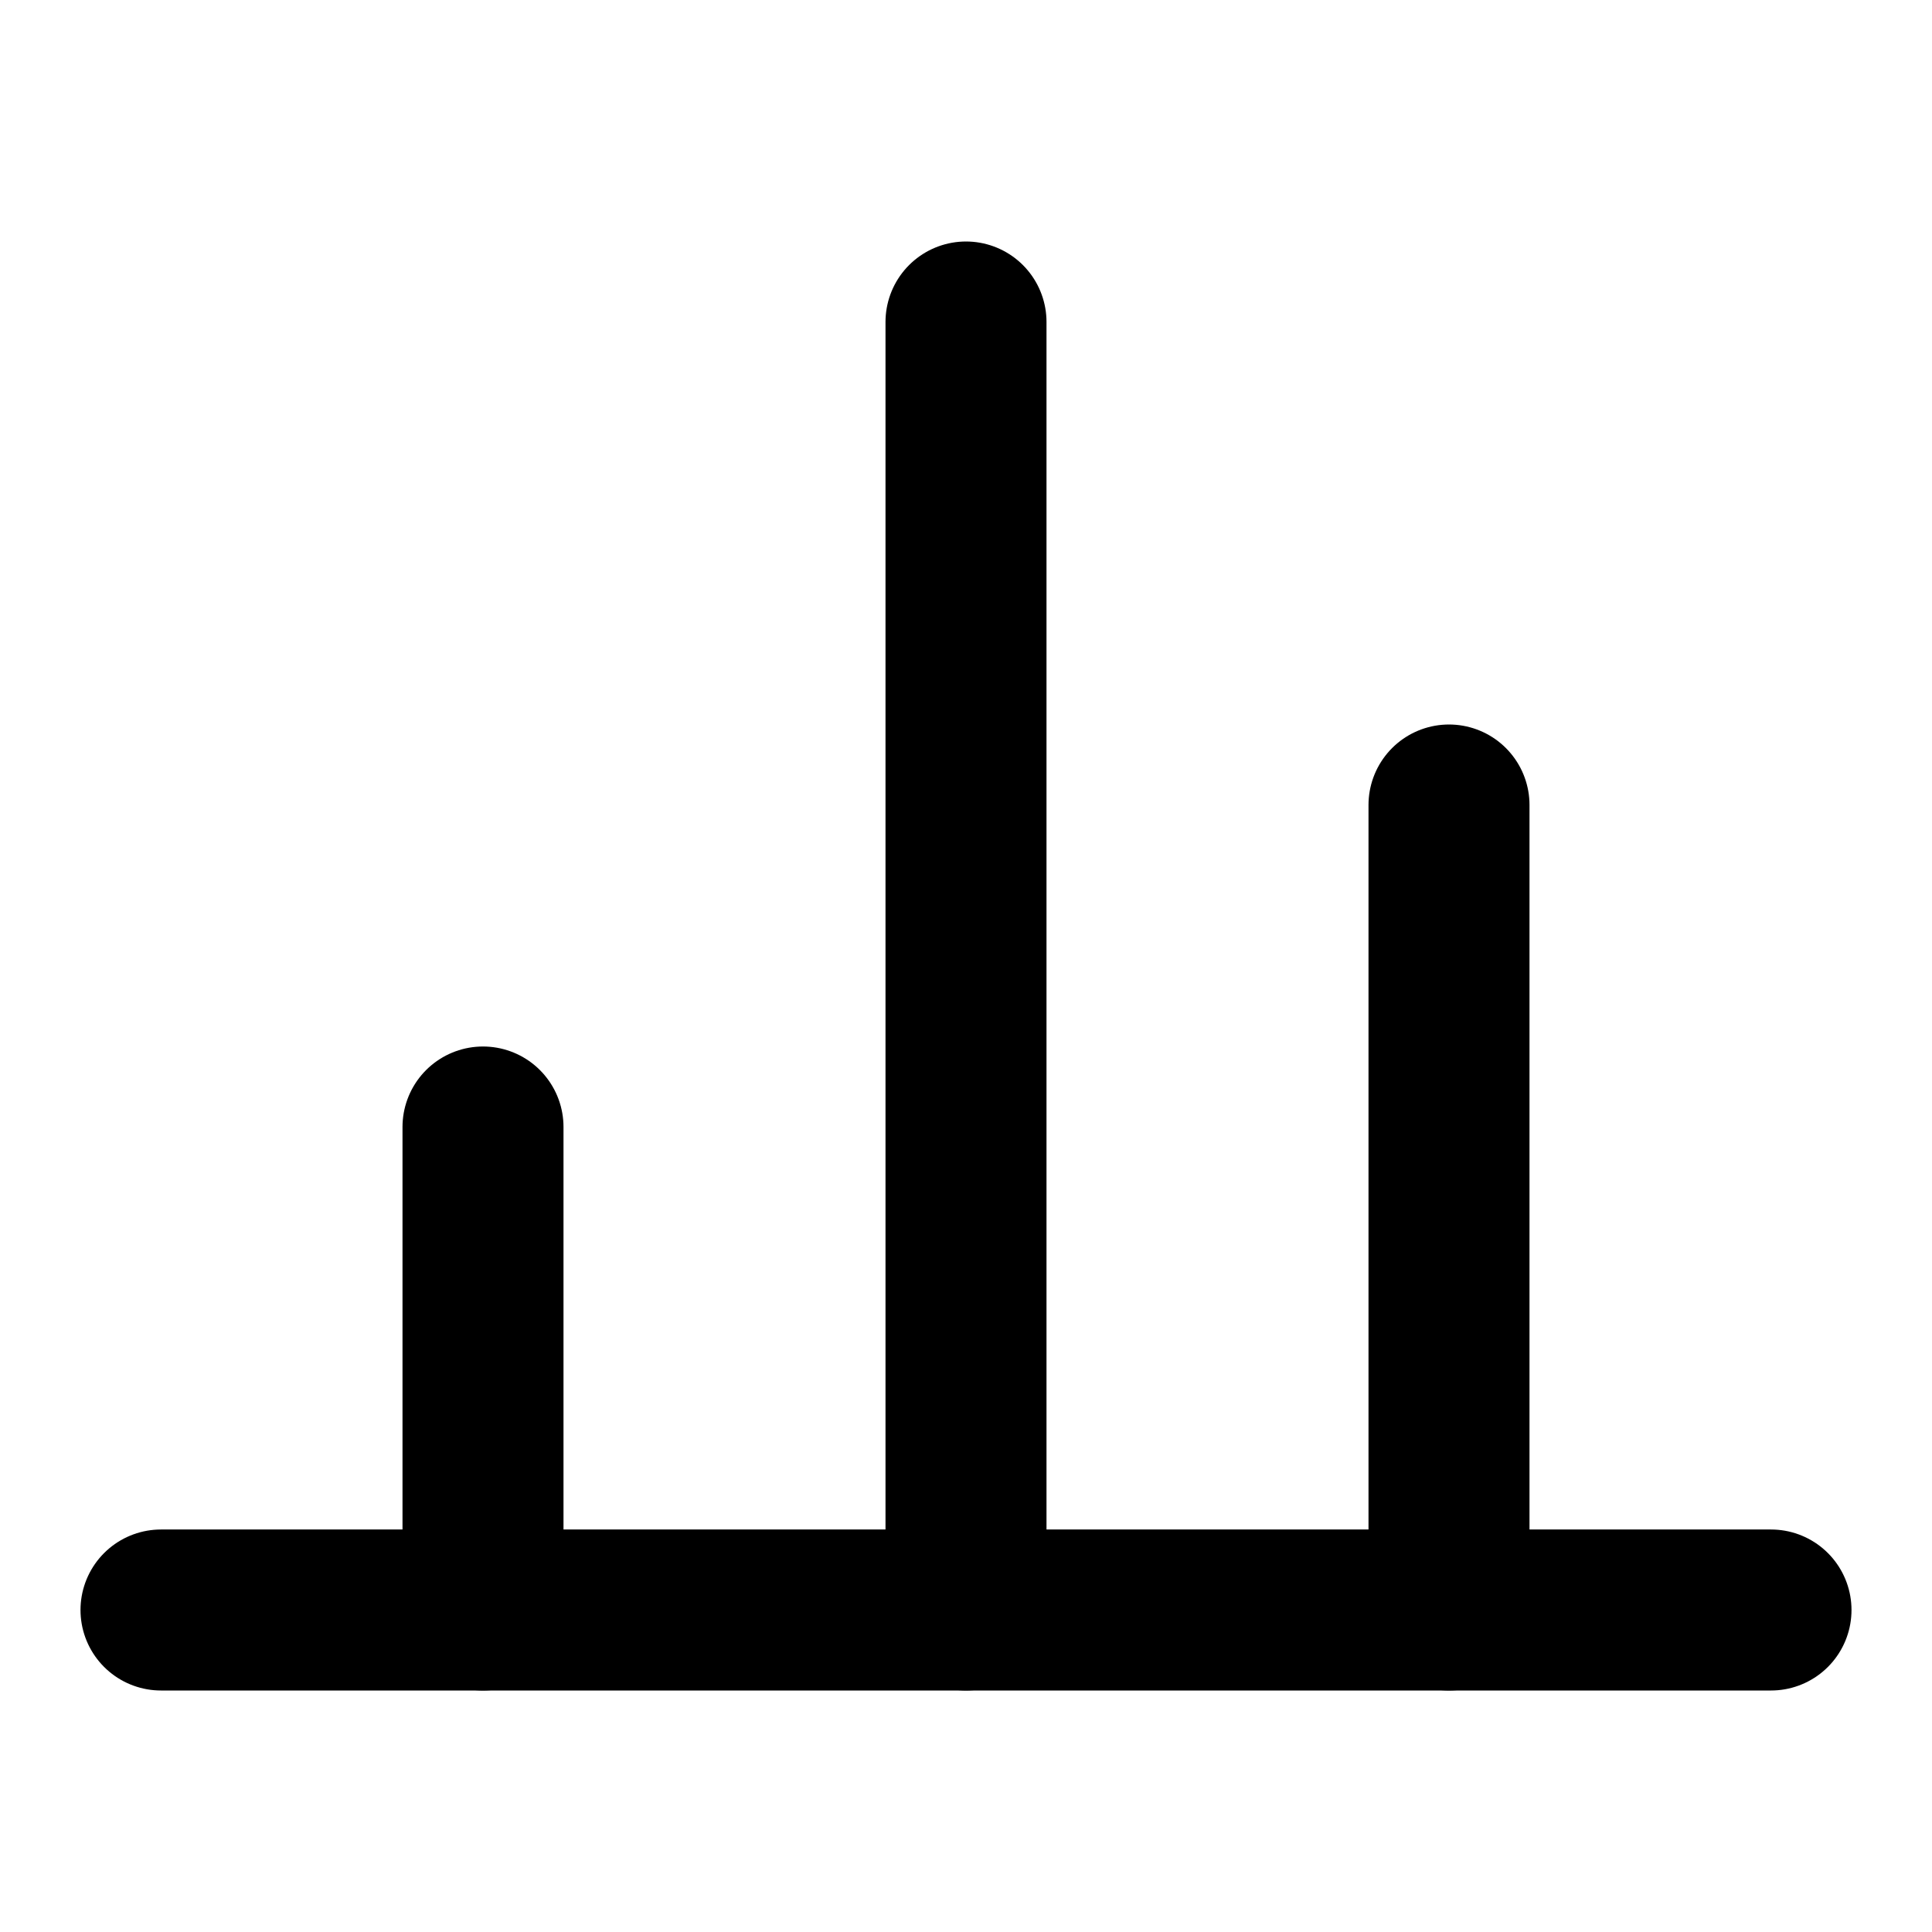
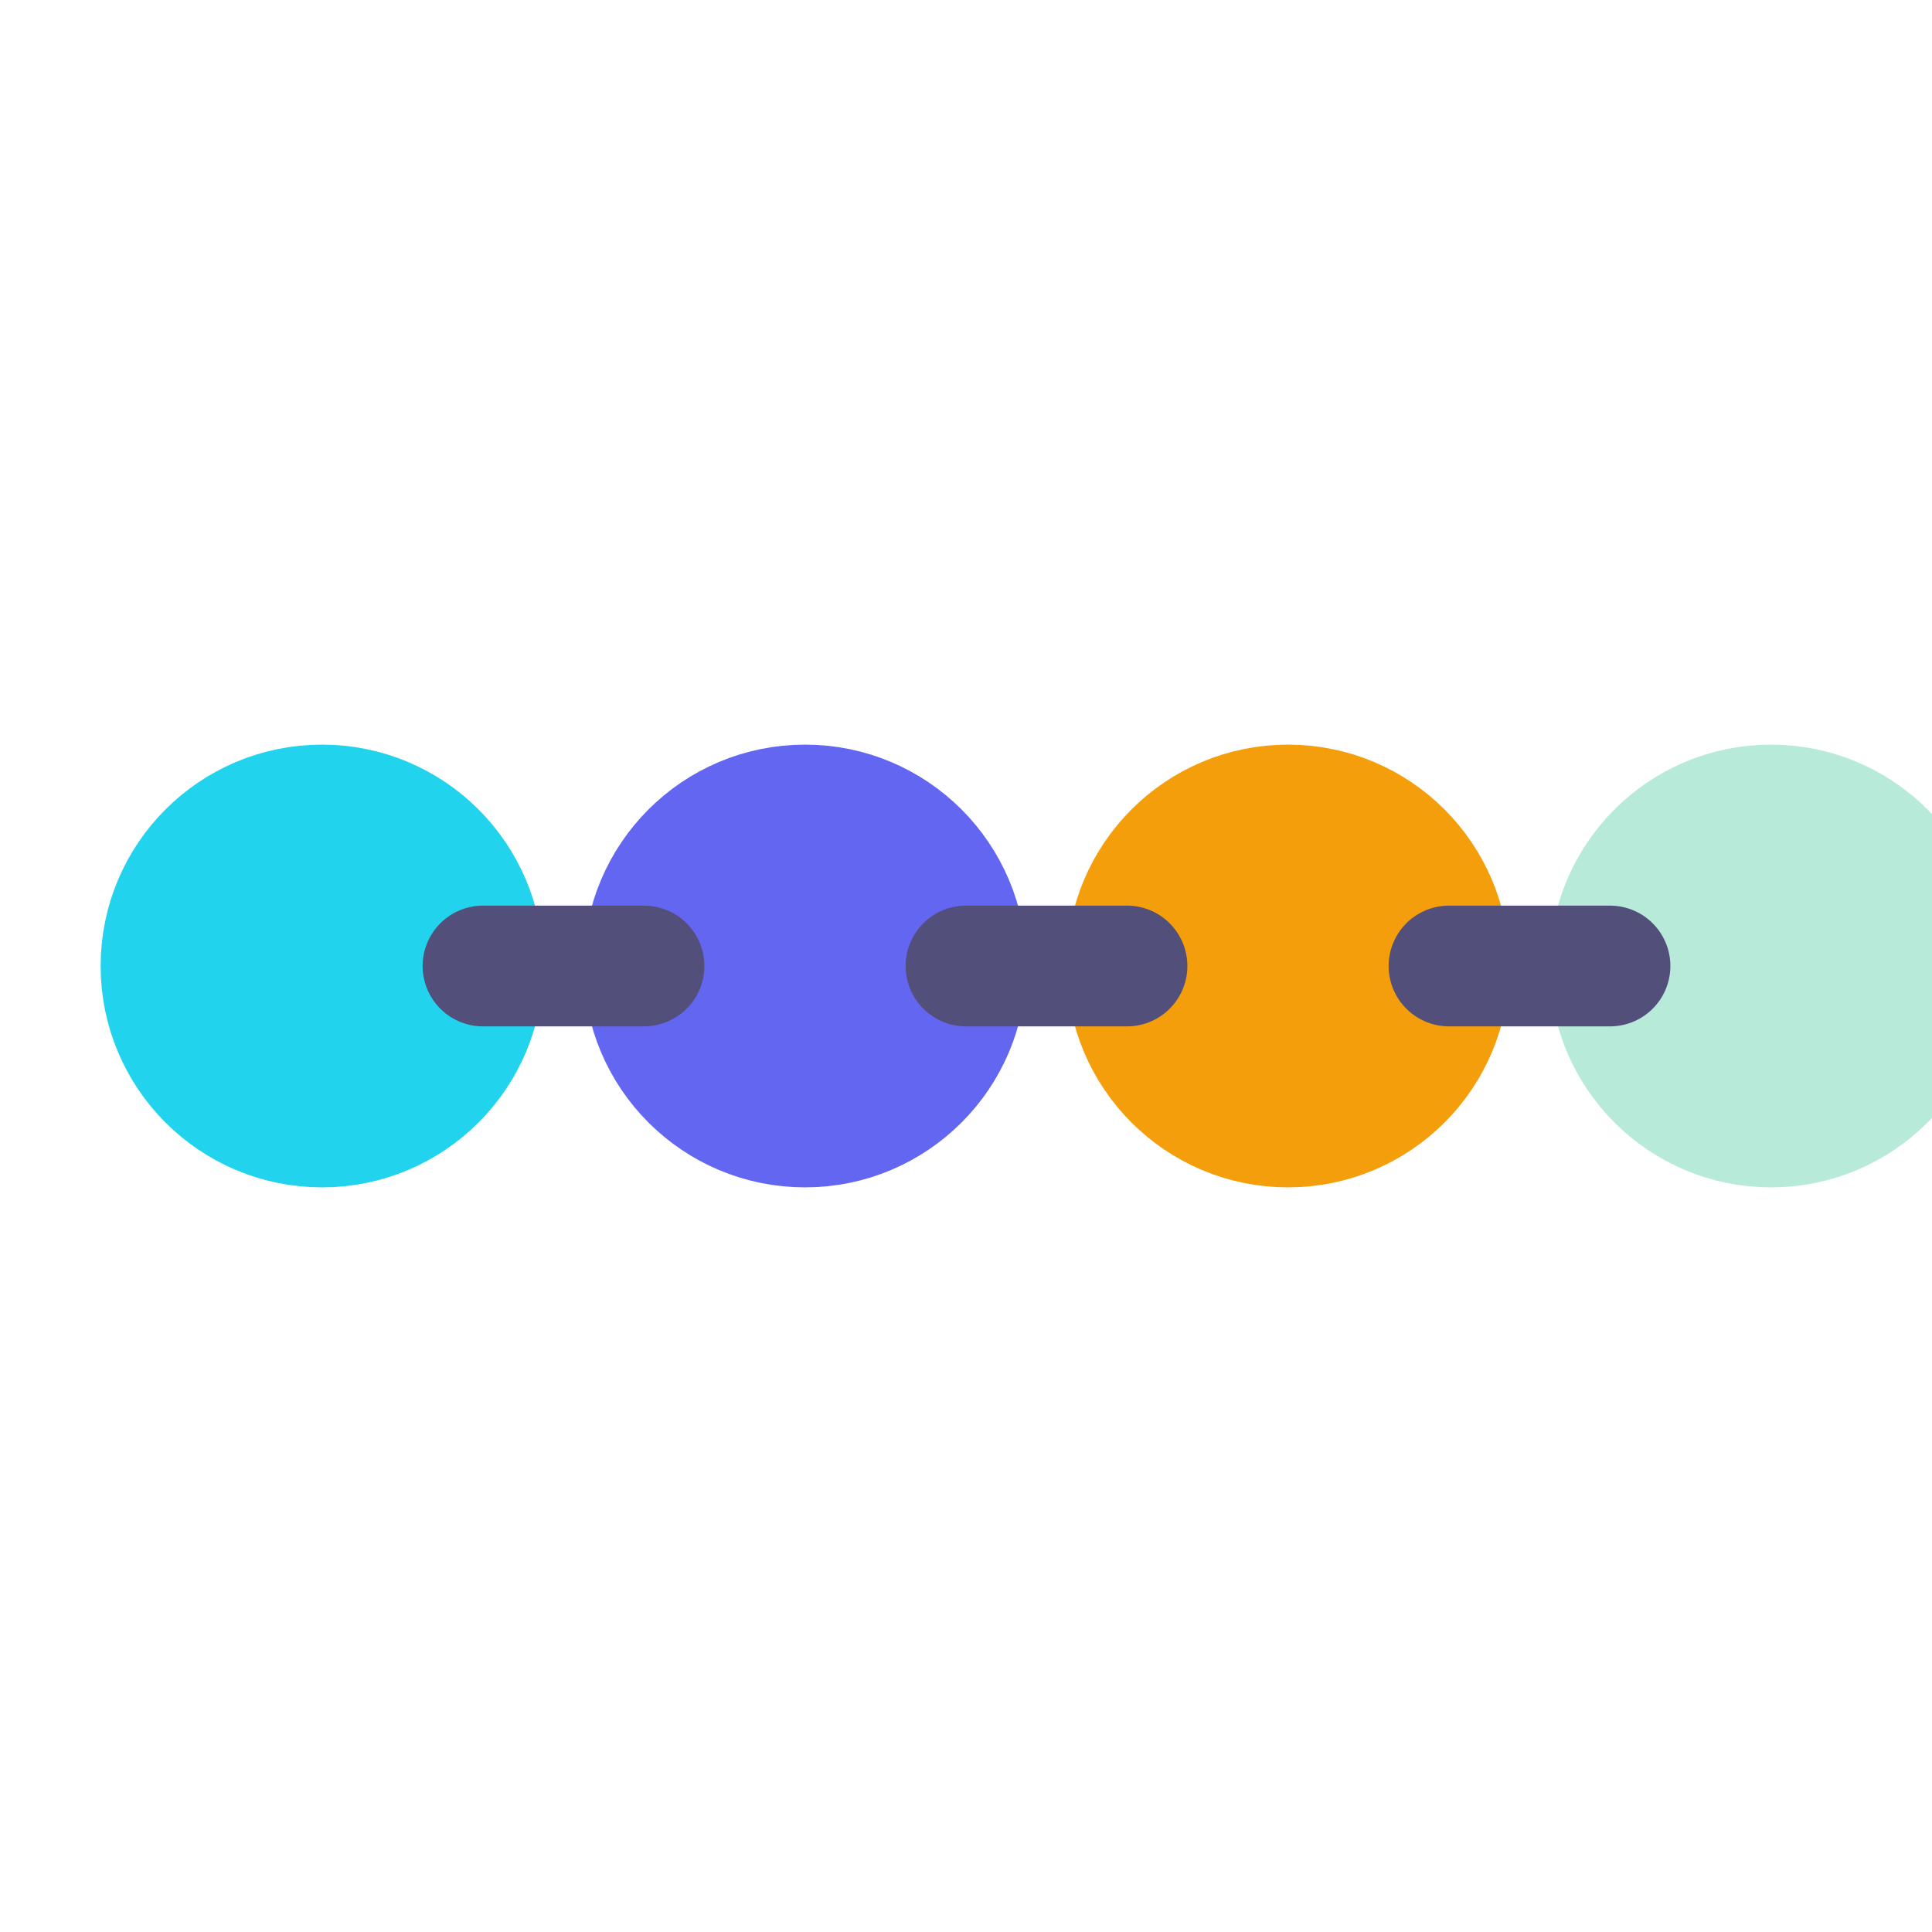
- <svg xmlns="http://www.w3.org/2000/svg" width="24" height="24" viewBox="0 0 24 24" fill="none" stroke="currentColor" stroke-width="2" stroke-linecap="round" stroke-linejoin="round">
-   <line x1="18" y1="20" x2="18" y2="10" />
-   <line x1="12" y1="20" x2="12" y2="4" />
-   <line x1="6" y1="20" x2="6" y2="14" />
-   <line x1="2" y1="20" x2="22" y2="20" />
+ <svg xmlns="http://www.w3.org/2000/svg" width="24" height="24" viewBox="0 0 24 24" fill="none" stroke="currentColor" stroke-width="1.5" stroke-linecap="round" stroke-linejoin="round">
+   <circle cx="4" cy="12" r="2" fill="#22d3ee" stroke="#22d3ee" />
+   <circle cx="10" cy="12" r="2" fill="#6366f1" stroke="#6366f1" />
+   <circle cx="16" cy="12" r="2" fill="#f59e0b" stroke="#f59e0b" />
+   <circle cx="22" cy="12" r="2" fill="#10b981" stroke="#10b981" opacity="0.3" />
+   <line x1="6" y1="12" x2="8" y2="12" stroke="#52507a" />
+   <line x1="12" y1="12" x2="14" y2="12" stroke="#52507a" />
+   <line x1="18" y1="12" x2="20" y2="12" stroke="#52507a" />
</svg>
